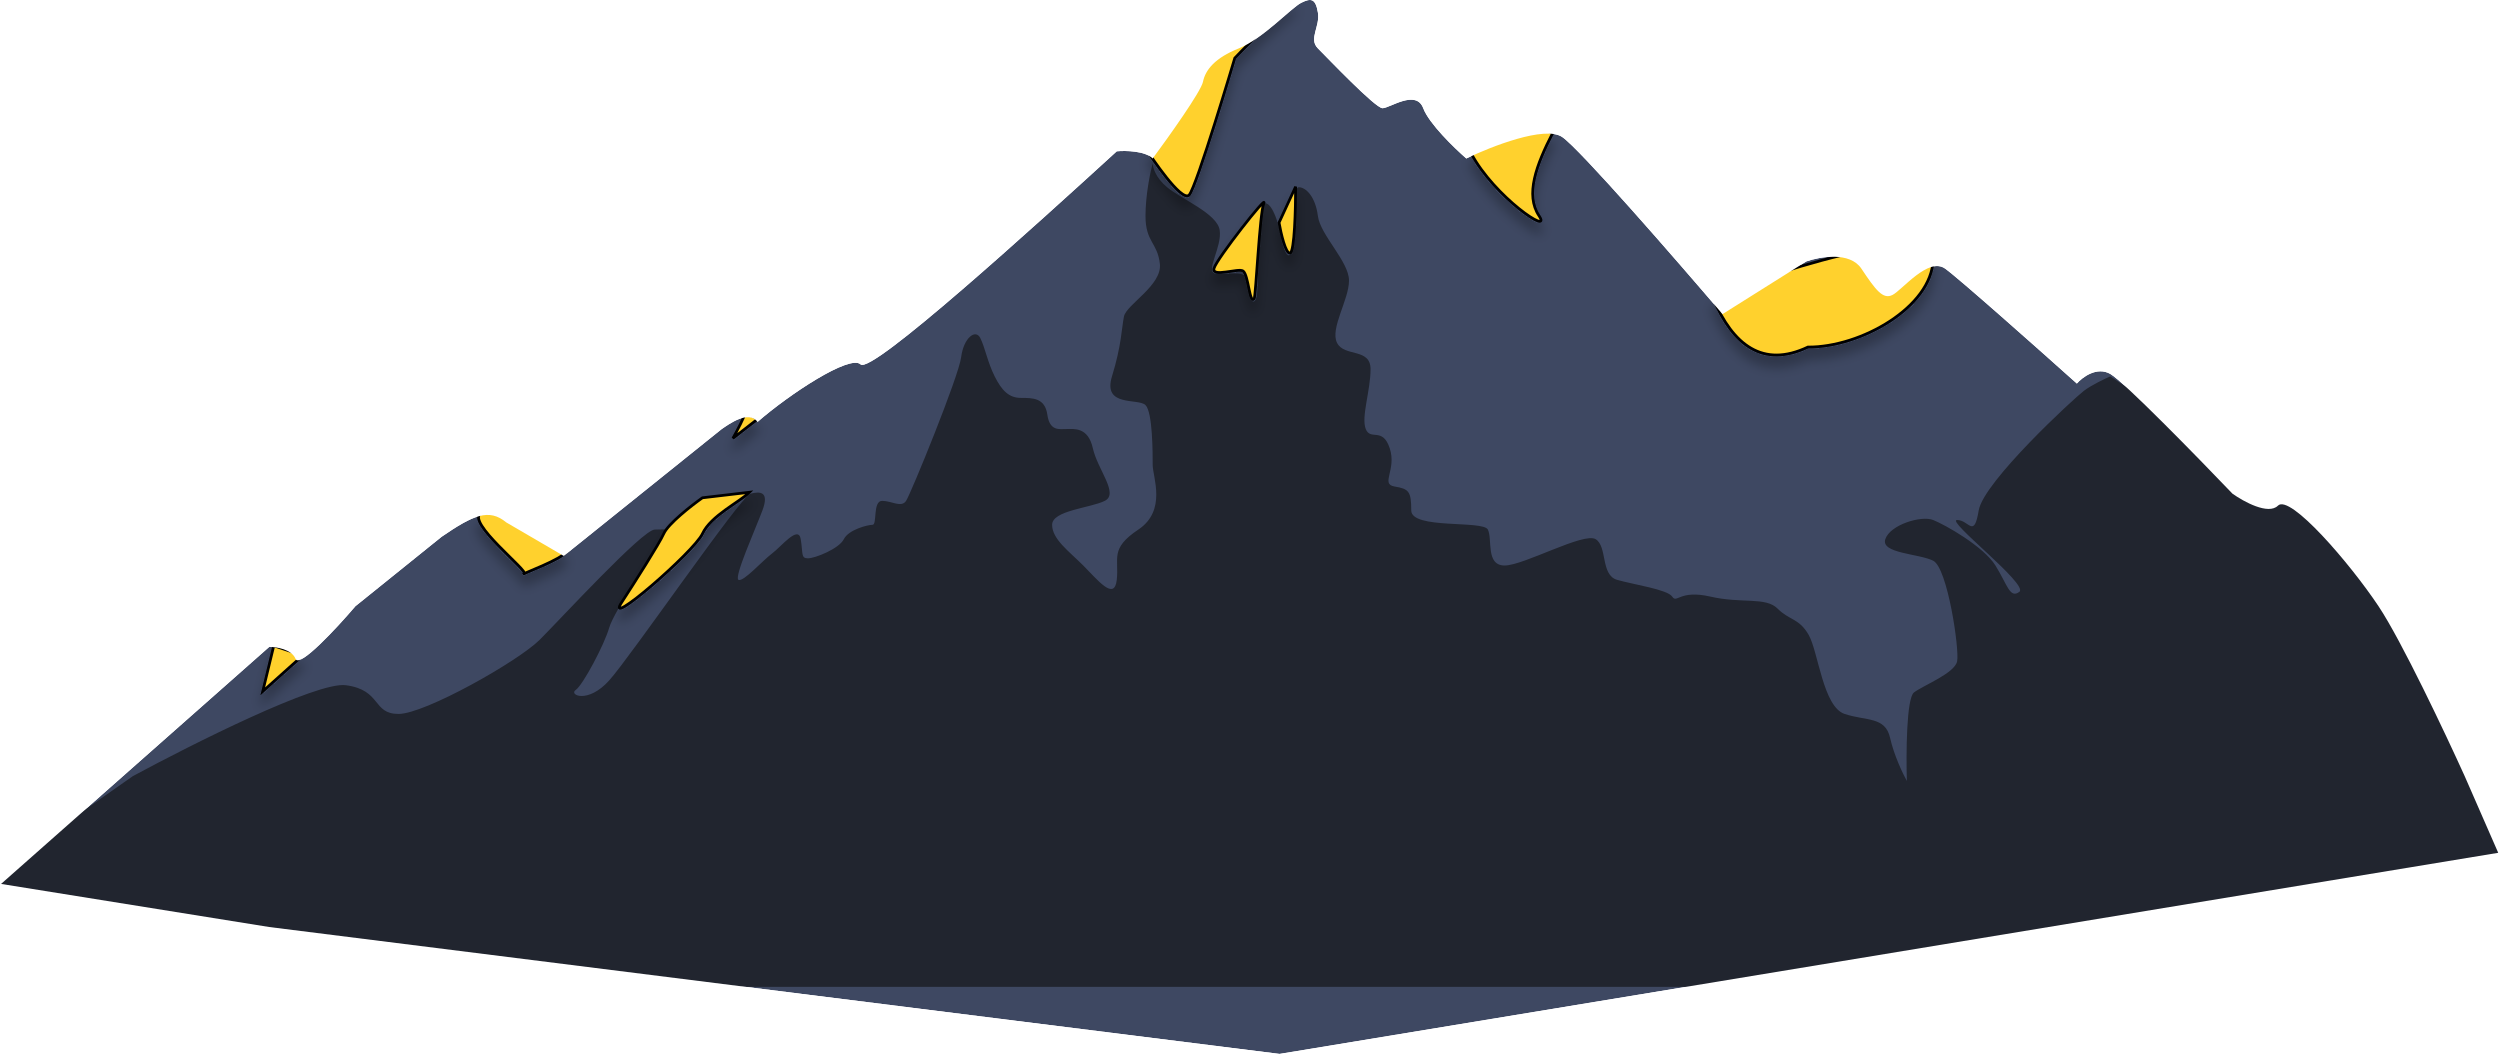
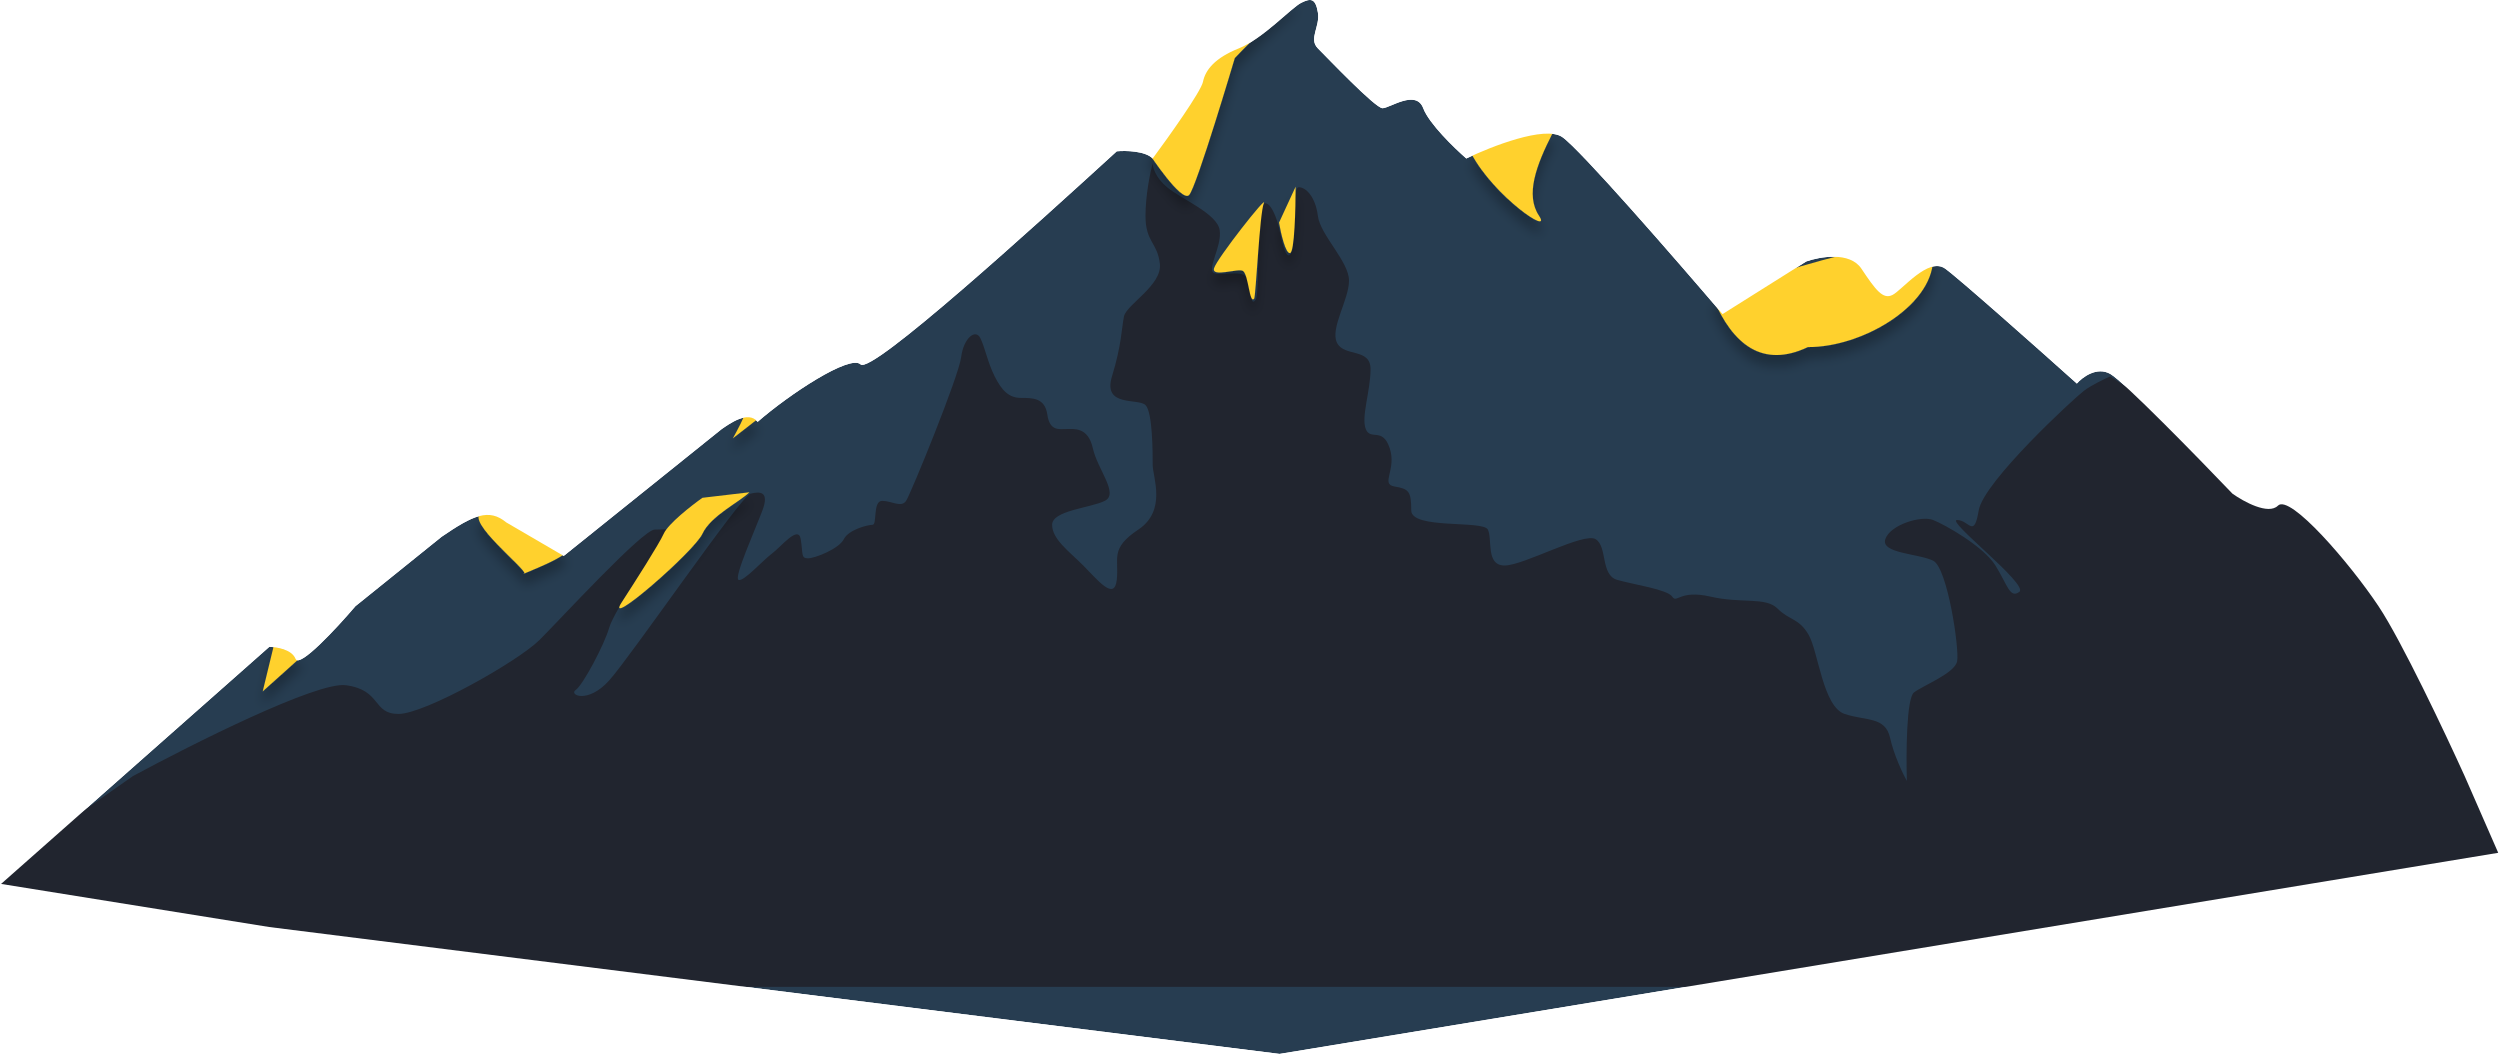
<svg xmlns="http://www.w3.org/2000/svg" width="904" height="382" viewBox="0 0 904 382" fill="none">
  <mask id="mask0_920_1232" style="mask-type:alpha" maskUnits="userSpaceOnUse" x="0" y="0" width="904" height="382">
    <path d="M159.685 194.096L128.518 219.202C121.881 226.994 108.26 241.712 106.875 238.249C105.49 234.786 99.949 233.92 97.352 233.92L0.389 319.628L97.352 335.212L462.694 381.096L903.356 308.374L891.236 280.67C884.31 265.375 868.38 231.669 860.069 219.202C849.68 203.619 828.037 178.512 823.708 182.841C820.245 186.304 811.299 181.398 807.259 178.512C794.562 165.238 767.954 137.996 763.106 135.225C758.258 132.455 753.006 136.38 750.986 138.688C737.134 126.279 708.218 100.596 703.37 97.133C697.31 92.804 687.787 104.924 684.324 106.656C680.861 108.387 678.264 104.924 673.069 97.133C668.914 90.9 658.063 92.804 653.157 94.536L622.856 113.582C606.119 93.958 571.085 53.673 564.852 49.517C558.618 45.361 539.168 52.98 530.222 57.309C525.893 53.557 516.716 44.669 514.639 39.128C512.041 32.202 502.518 39.128 499.921 39.128C497.324 39.128 480.009 20.948 476.546 17.485C473.083 14.022 477.412 9.693 476.546 4.499C475.68 -0.696 473.949 -0.696 470.486 1.036C467.023 2.767 456.634 14.022 447.977 17.485C439.319 20.948 435.856 25.276 434.991 29.605C434.298 33.068 422.582 49.517 416.81 57.309C414.04 54.538 406.998 54.423 403.824 54.712C374.1 81.838 315.107 135.492 311.19 131.762C307.357 128.114 285.402 142.534 273.963 152.54C270.5 148.212 263.574 153.406 260.977 155.137L203.838 201.022L183.06 188.901C176.789 183.715 171.107 186.278 159.685 194.096Z" fill="#3E4862" />
  </mask>
  <g mask="url(#mask0_920_1232)">
-     <path d="M159.685 194.096L128.518 219.202C121.881 226.994 108.26 241.712 106.875 238.249C105.49 234.786 99.949 233.92 97.352 233.92L0.389 319.628L97.352 335.212L462.694 381.096L903.356 308.374L891.236 280.67C884.31 265.375 868.38 231.669 860.069 219.202C849.68 203.619 828.037 178.512 823.708 182.841C820.245 186.304 811.299 181.398 807.259 178.512C794.562 165.238 767.954 137.996 763.106 135.225C758.258 132.455 753.006 136.38 750.986 138.688C737.134 126.279 708.218 100.596 703.37 97.133C697.31 92.804 687.787 104.924 684.324 106.656C680.861 108.387 678.264 104.924 673.069 97.133C668.914 90.9 658.063 92.804 653.157 94.536L622.856 113.582C606.119 93.958 571.085 53.673 564.852 49.517C558.618 45.361 539.168 52.98 530.222 57.309C525.893 53.557 516.716 44.669 514.639 39.128C512.041 32.202 502.518 39.128 499.921 39.128C497.324 39.128 480.009 20.948 476.546 17.485C473.083 14.022 477.412 9.693 476.546 4.499C475.68 -0.696 473.949 -0.696 470.486 1.036C467.023 2.767 456.634 14.022 447.977 17.485C439.319 20.948 435.856 25.276 434.991 29.605C434.298 33.068 422.582 49.517 416.81 57.309C414.04 54.538 406.998 54.423 403.824 54.712C374.1 81.838 315.107 135.492 311.19 131.762C307.357 128.114 285.402 142.534 273.963 152.54C270.5 148.212 263.574 153.406 260.977 155.137L203.838 201.022L183.06 188.901C176.789 183.715 171.107 186.278 159.685 194.096Z" fill="#3E4862" />
+     <path d="M159.685 194.096L128.518 219.202C121.881 226.994 108.26 241.712 106.875 238.249C105.49 234.786 99.949 233.92 97.352 233.92L0.389 319.628L97.352 335.212L462.694 381.096L903.356 308.374L891.236 280.67C884.31 265.375 868.38 231.669 860.069 219.202C849.68 203.619 828.037 178.512 823.708 182.841C820.245 186.304 811.299 181.398 807.259 178.512C794.562 165.238 767.954 137.996 763.106 135.225C758.258 132.455 753.006 136.38 750.986 138.688C737.134 126.279 708.218 100.596 703.37 97.133C697.31 92.804 687.787 104.924 684.324 106.656C680.861 108.387 678.264 104.924 673.069 97.133C668.914 90.9 658.063 92.804 653.157 94.536L622.856 113.582C606.119 93.958 571.085 53.673 564.852 49.517C558.618 45.361 539.168 52.98 530.222 57.309C525.893 53.557 516.716 44.669 514.639 39.128C512.041 32.202 502.518 39.128 499.921 39.128C497.324 39.128 480.009 20.948 476.546 17.485C473.083 14.022 477.412 9.693 476.546 4.499C475.68 -0.696 473.949 -0.696 470.486 1.036C467.023 2.767 456.634 14.022 447.977 17.485C439.319 20.948 435.856 25.276 434.991 29.605C434.298 33.068 422.582 49.517 416.81 57.309C414.04 54.538 406.998 54.423 403.824 54.712C374.1 81.838 315.107 135.492 311.19 131.762C307.357 128.114 285.402 142.534 273.963 152.54C270.5 148.212 263.574 153.406 260.977 155.137L203.838 201.022L183.06 188.901C176.789 183.715 171.107 186.278 159.685 194.096Z" fill="#273D51" />
    <path d="M125.056 247.772C114.667 246.386 69.36 269.127 48.005 280.67L-10 321.36L73.977 356.855H742.329L912.014 320.494L889.505 220.068L763.107 136.091C761.086 136.957 756.354 139.208 753.583 141.286C750.12 143.883 717.232 174.184 715.5 184.573C713.768 194.961 712.028 188.036 707.699 188.036C703.37 188.036 733.671 211.411 730.208 214.008C726.745 216.605 725.88 211.411 721.551 204.485C717.222 197.559 703.37 189.767 699.042 188.036C694.713 186.304 683.458 189.767 681.727 194.961C679.995 200.156 693.847 200.156 699.042 202.753C704.236 205.35 708.565 234.786 707.699 239.114C706.833 243.443 695.579 247.772 692.116 250.369C689.345 252.447 689.23 272.59 689.519 282.401C688.076 279.804 684.844 273.051 683.458 266.818C681.727 259.026 674.801 260.758 667.009 258.161C659.218 255.563 657.486 235.651 654.023 229.591C650.56 223.531 647.097 224.397 642.769 220.068C638.44 215.739 629.782 218.337 618.528 215.739C607.273 213.142 606.407 218.337 604.676 215.739C602.944 213.142 590.824 211.411 584.764 209.679C578.704 207.948 581.301 197.559 576.972 194.961C572.644 192.364 551 204.485 544.074 204.485C537.148 204.485 539.745 194.961 538.014 191.498C536.282 188.036 510.31 191.498 510.31 184.573C510.31 177.647 509.444 176.781 504.25 175.915C499.056 175.049 505.116 169.855 502.519 162.063C499.921 154.272 495.593 159.466 493.861 155.137C492.13 150.809 495.593 141.286 495.593 133.494C495.593 125.702 486.069 129.165 483.472 123.971C480.875 118.776 487.801 108.387 487.801 101.462C487.801 94.536 477.412 85.012 476.546 78.087C475.681 71.161 472.218 67.698 469.62 67.698C467.023 67.698 468.755 86.744 467.023 91.073C465.292 95.401 463.56 87.61 462.694 83.281C461.829 78.952 459.232 72.026 456.634 73.758C454.037 75.489 455.769 105.79 454.037 108.387C452.306 110.985 452.306 105.79 451.44 101.462C450.574 97.133 442.782 99.73 439.319 98.864C435.857 97.999 441.917 89.341 441.051 83.281C440.185 77.221 427.199 72.026 422.005 67.698C417.849 64.235 416.81 60.483 416.81 59.04C415.944 62.215 414.213 70.468 414.213 78.087C414.213 87.61 418.542 87.61 419.407 95.401C420.273 103.193 407.287 110.119 406.421 114.448C405.556 118.776 405.556 124.837 402.093 136.091C398.63 147.346 411.616 143.883 414.213 146.48C416.81 149.077 416.81 163.795 416.81 168.124C416.81 172.452 422.005 184.573 411.616 191.498C401.227 198.424 404.69 201.887 403.824 209.679C402.958 217.471 396.898 209.679 391.704 204.485C386.509 199.29 380.449 194.961 380.449 189.767C380.449 184.573 394.301 183.707 399.495 181.11C404.69 178.512 396.898 169.855 395.167 162.063C393.435 154.272 388.241 155.137 385.644 155.137C383.046 155.137 379.583 156.003 378.718 149.943C377.852 143.883 373.523 143.883 369.194 143.883C364.866 143.883 362.269 141.286 359.671 136.091C357.074 130.897 356.208 125.702 354.477 122.239C352.745 118.776 348.417 122.239 347.551 129.165C346.685 136.091 329.37 178.512 327.639 181.11C325.907 183.707 322.444 181.11 318.982 181.11C315.519 181.11 317.25 189.767 315.519 189.767C313.787 189.767 306.861 191.499 305.13 194.961C303.398 198.424 294.741 201.887 292.144 201.887C289.546 201.887 290.412 200.156 289.546 194.961C288.681 189.767 282.62 197.559 279.157 200.156C275.694 202.753 268.769 210.545 267.037 209.679C265.306 208.813 273.097 191.498 275.694 184.573C278.292 177.647 274.829 177.647 271.366 178.512C267.903 179.378 228.079 237.383 220.287 246.04C212.495 254.698 205.569 251.235 208.167 249.503C210.764 247.772 218.556 233.054 220.287 226.994C222.019 220.934 236.736 199.29 240.199 194.961C243.662 190.633 241.065 191.498 236.736 191.498C232.407 191.498 202.972 223.531 195.181 231.323C187.389 239.114 153.625 258.161 144.102 258.161C134.579 258.161 138.042 249.503 125.056 247.772Z" fill="#21252F" />
    <g filter="url(#filter0_d_920_1232)">
      <path d="M189.647 207.358C190.018 205.529 168.225 188.388 174 185.5C180 182.5 204.616 197.196 204.5 199.5C204.401 201.466 191.914 206.349 189.647 207.358C189.632 207.429 189.584 207.477 189.5 207.5C189.169 207.591 189.256 207.532 189.647 207.358Z" fill="#FFD12D" />
      <path d="M415.5 55.5C415.5 55.5 427.295 73.461 430 70.5C432.706 67.539 446.5 21 446.5 21C446.5 21 461.317 5.236 474 -4C474 -4 444 12 440 18.5C436 25 415.5 55.5 415.5 55.5Z" fill="#FFD12D" />
      <path d="M556.5 78C561.5 85.5 540.264 71.086 532 55.5C540.608 49.315 550.524 44.229 561.5 48C555.44 59.771 551.5 70.5 556.5 78Z" fill="#FFD12D" />
      <path d="M265 158.5C266.5 155.833 269.5 150.2 269.5 149L274 151.5L265 158.5Z" fill="#FFD12D" />
      <path d="M439 97C440 93.5 458.5 70 457 73.5C455.5 77 454.089 107.283 453.5 108C451.791 110.081 451.5 99.5 449.5 98C447.9 96.8 438 100.5 439 97Z" fill="#FFD12D" />
      <path d="M468.5 67.5C466.667 71.5 462.9 79.7 462.5 80.5C463.167 84.333 464.9 91.9 466.5 91.5C468.1 91.1 468.5 75.333 468.5 67.5Z" fill="#FFD12D" />
      <path d="M254 180L271 178C267.5 181.5 257 186.5 254 193C251 199.5 217.572 228.449 225 217.5C229.333 210.833 238.4 196.6 240 193C241.6 189.4 250 182.833 254 180Z" fill="#FFD12D" />
      <path d="M95 250L99 233.5L109.5 237L95 250Z" fill="#FFD12D" />
      <path d="M653.738 125.5C672.982 125.63 698.445 110.947 699 94C699.555 77.053 617.413 106.743 619.5 108C626.673 124.786 637.486 133.205 653.738 125.5Z" fill="#FFD12D" />
-       <path d="M174 185.5C168 188.5 191.754 206.883 189.5 207.5C187.246 208.117 204.384 201.804 204.5 199.5C204.616 197.196 180 182.5 174 185.5ZM474 -4C474 -4 444 12 440 18.5C436 25 415.5 55.5 415.5 55.5C415.5 55.5 427.295 73.461 430 70.5C432.706 67.539 446.5 21 446.5 21C446.5 21 461.317 5.236 474 -4ZM532 55.5C540.264 71.086 561.5 85.5 556.5 78C551.5 70.5 555.44 59.771 561.5 48C550.524 44.229 540.608 49.315 532 55.5ZM269.5 149C269.5 150.2 266.5 155.833 265 158.5L274 151.5L269.5 149ZM457 73.5C458.5 70 440 93.5 439 97C438 100.5 447.9 96.8 449.5 98C451.5 99.5 451.791 110.081 453.5 108C454.089 107.283 455.5 77 457 73.5ZM462.5 80.5C462.9 79.7 466.667 71.5 468.5 67.5C468.5 75.333 468.1 91.1 466.5 91.5C464.9 91.9 463.167 84.333 462.5 80.5ZM271 178L254 180C250 182.833 241.6 189.4 240 193C238.4 196.6 229.333 210.833 225 217.5C217.572 228.449 251 199.5 254 193C257 186.5 267.5 181.5 271 178ZM99 233.5L95 250L109.5 237L99 233.5ZM699 94C698.445 110.947 672.982 125.63 653.738 125.5C637.486 133.205 626.673 124.786 619.5 108C617.413 106.743 699.555 77.053 699 94Z" stroke="black" />
    </g>
  </g>
  <defs>
-     <filter id="filter0_d_920_1232" x="90.135" y="-4.441" width="613.368" height="263.889" filterUnits="userSpaceOnUse" color-interpolation-filters="sRGB">
+     <filter id="filter0_d_920_1232" x="91" y="-4" width="612.003" height="262" filterUnits="userSpaceOnUse" color-interpolation-filters="sRGB">
      <feFlood flood-opacity="0" result="BackgroundImageFix" />
      <feColorMatrix in="SourceAlpha" type="matrix" values="0 0 0 0 0 0 0 0 0 0 0 0 0 0 0 0 0 0 127 0" result="hardAlpha" />
      <feOffset dy="4" />
      <feGaussianBlur stdDeviation="2" />
      <feComposite in2="hardAlpha" operator="out" />
      <feColorMatrix type="matrix" values="0 0 0 0 0 0 0 0 0 0 0 0 0 0 0 0 0 0 0.25 0" />
      <feBlend mode="normal" in2="BackgroundImageFix" result="effect1_dropShadow_920_1232" />
      <feBlend mode="normal" in="SourceGraphic" in2="effect1_dropShadow_920_1232" result="shape" />
    </filter>
  </defs>
</svg>
